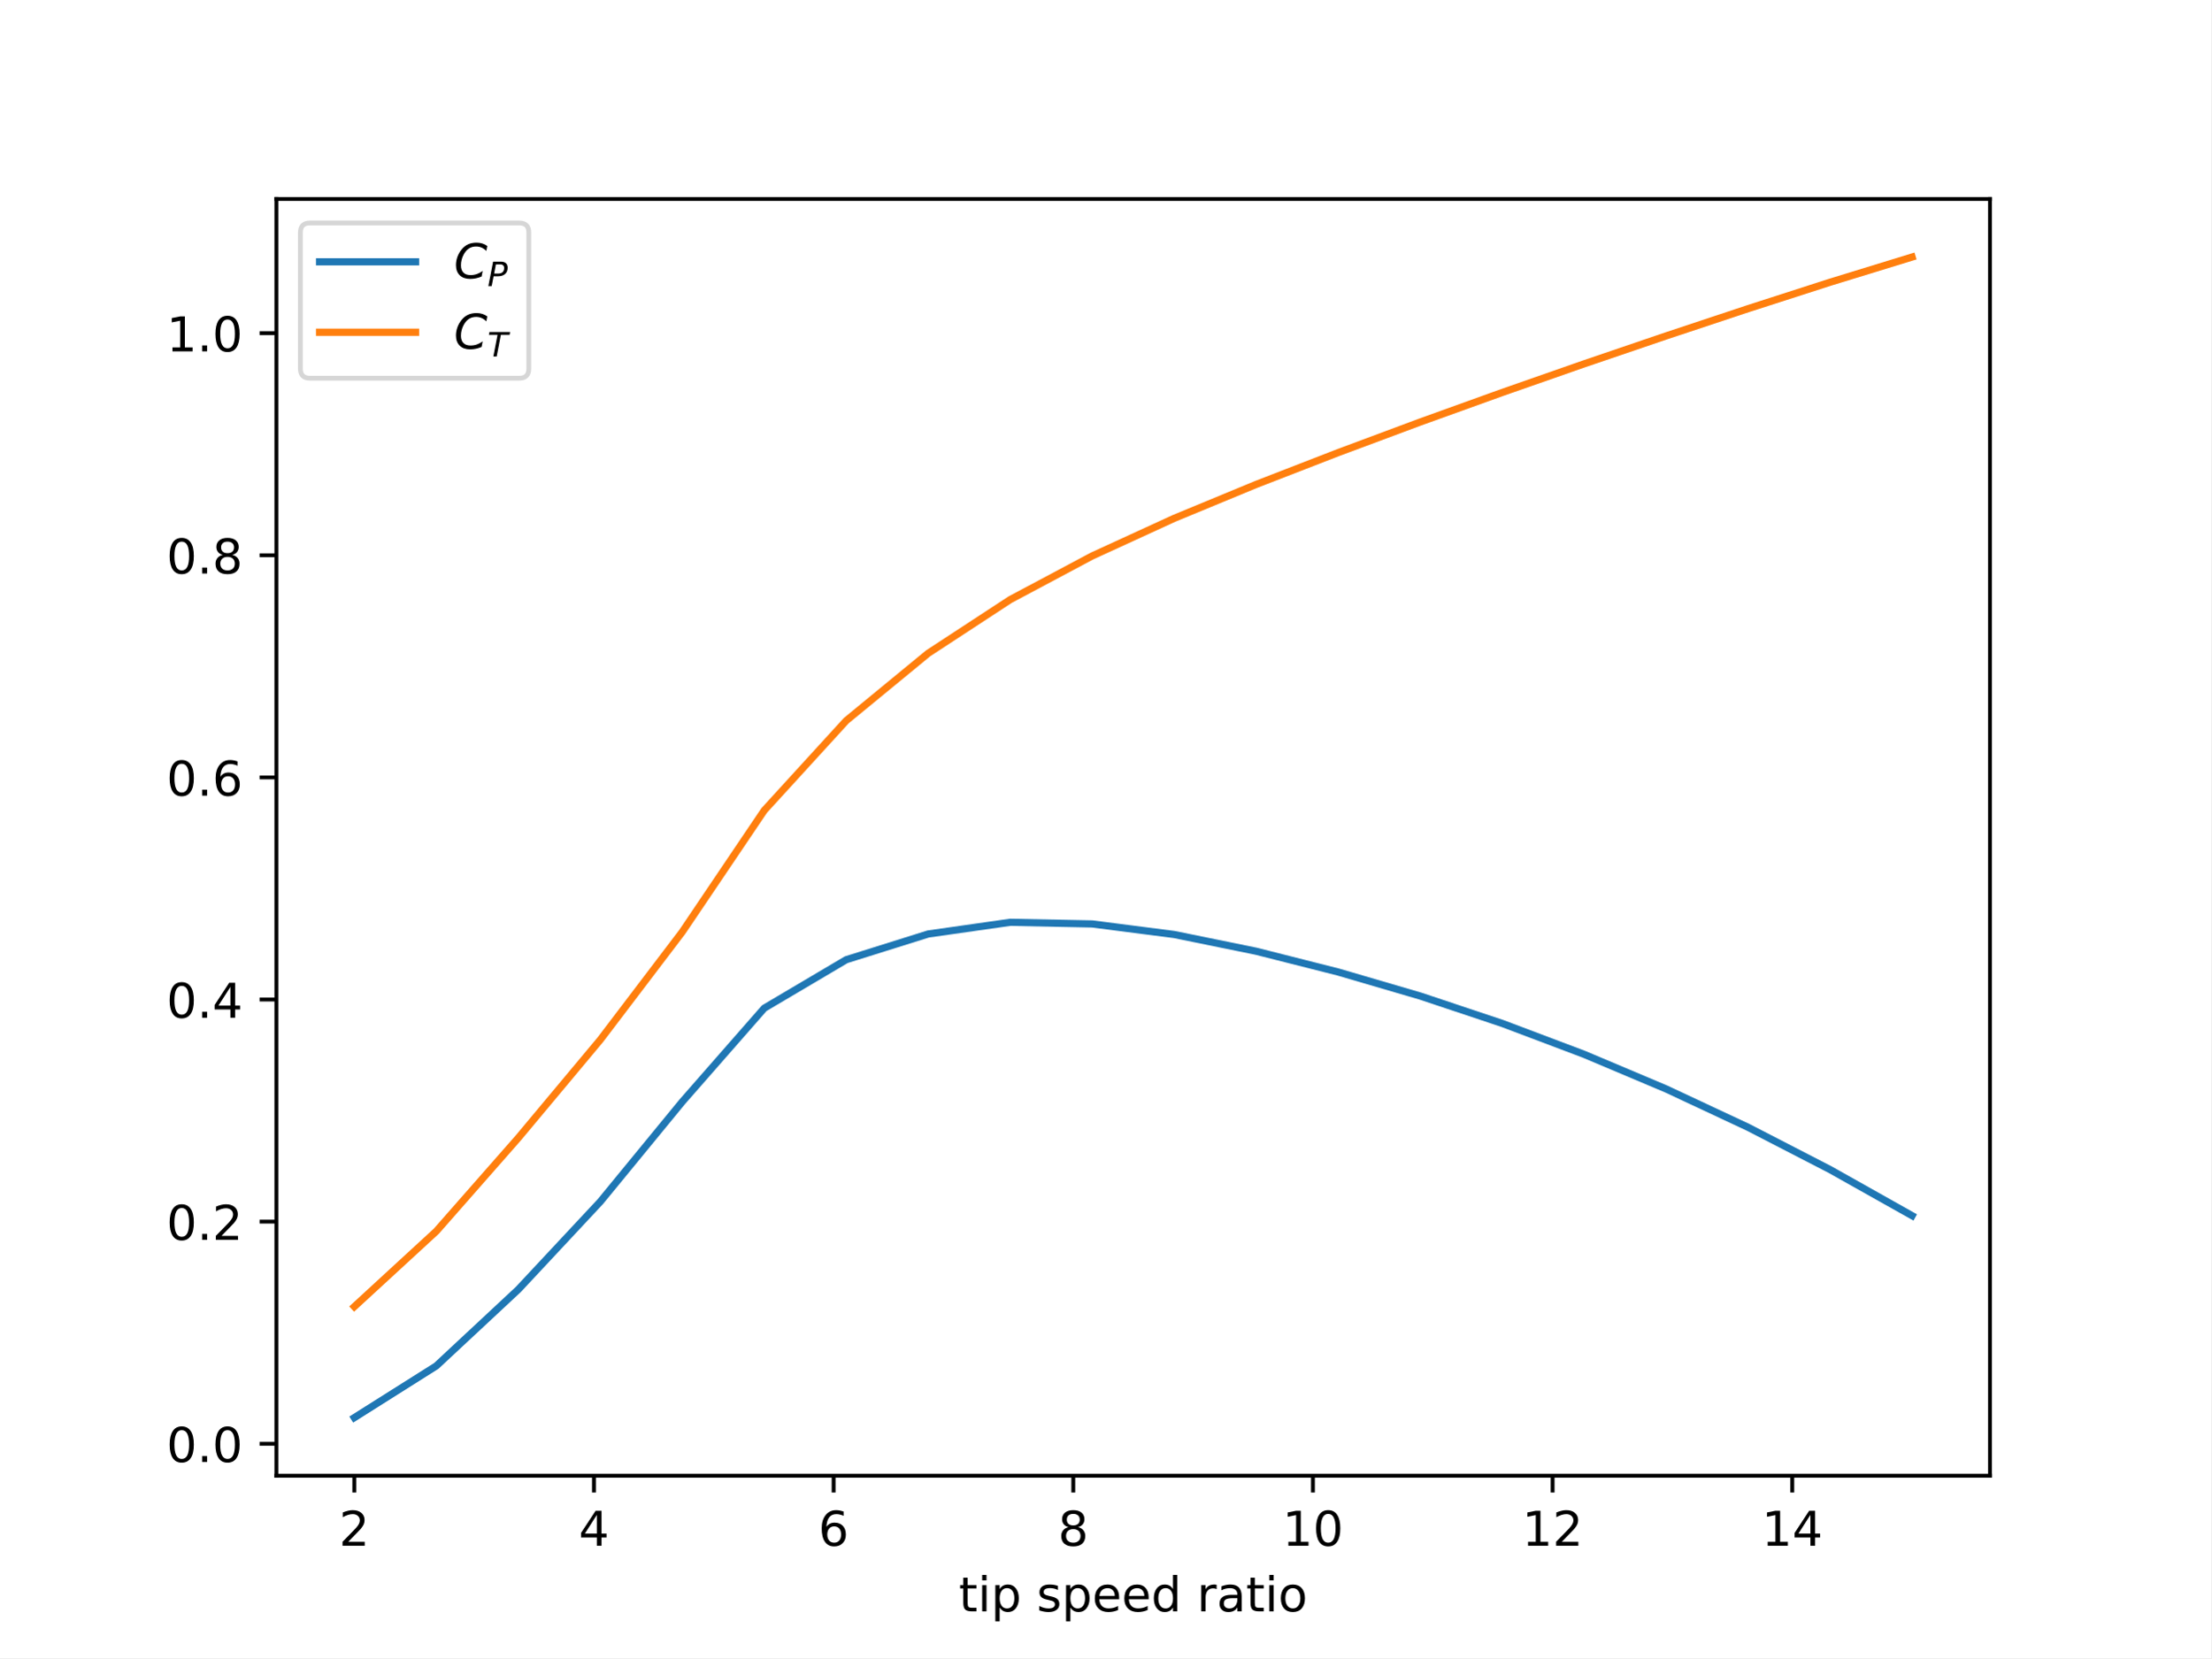
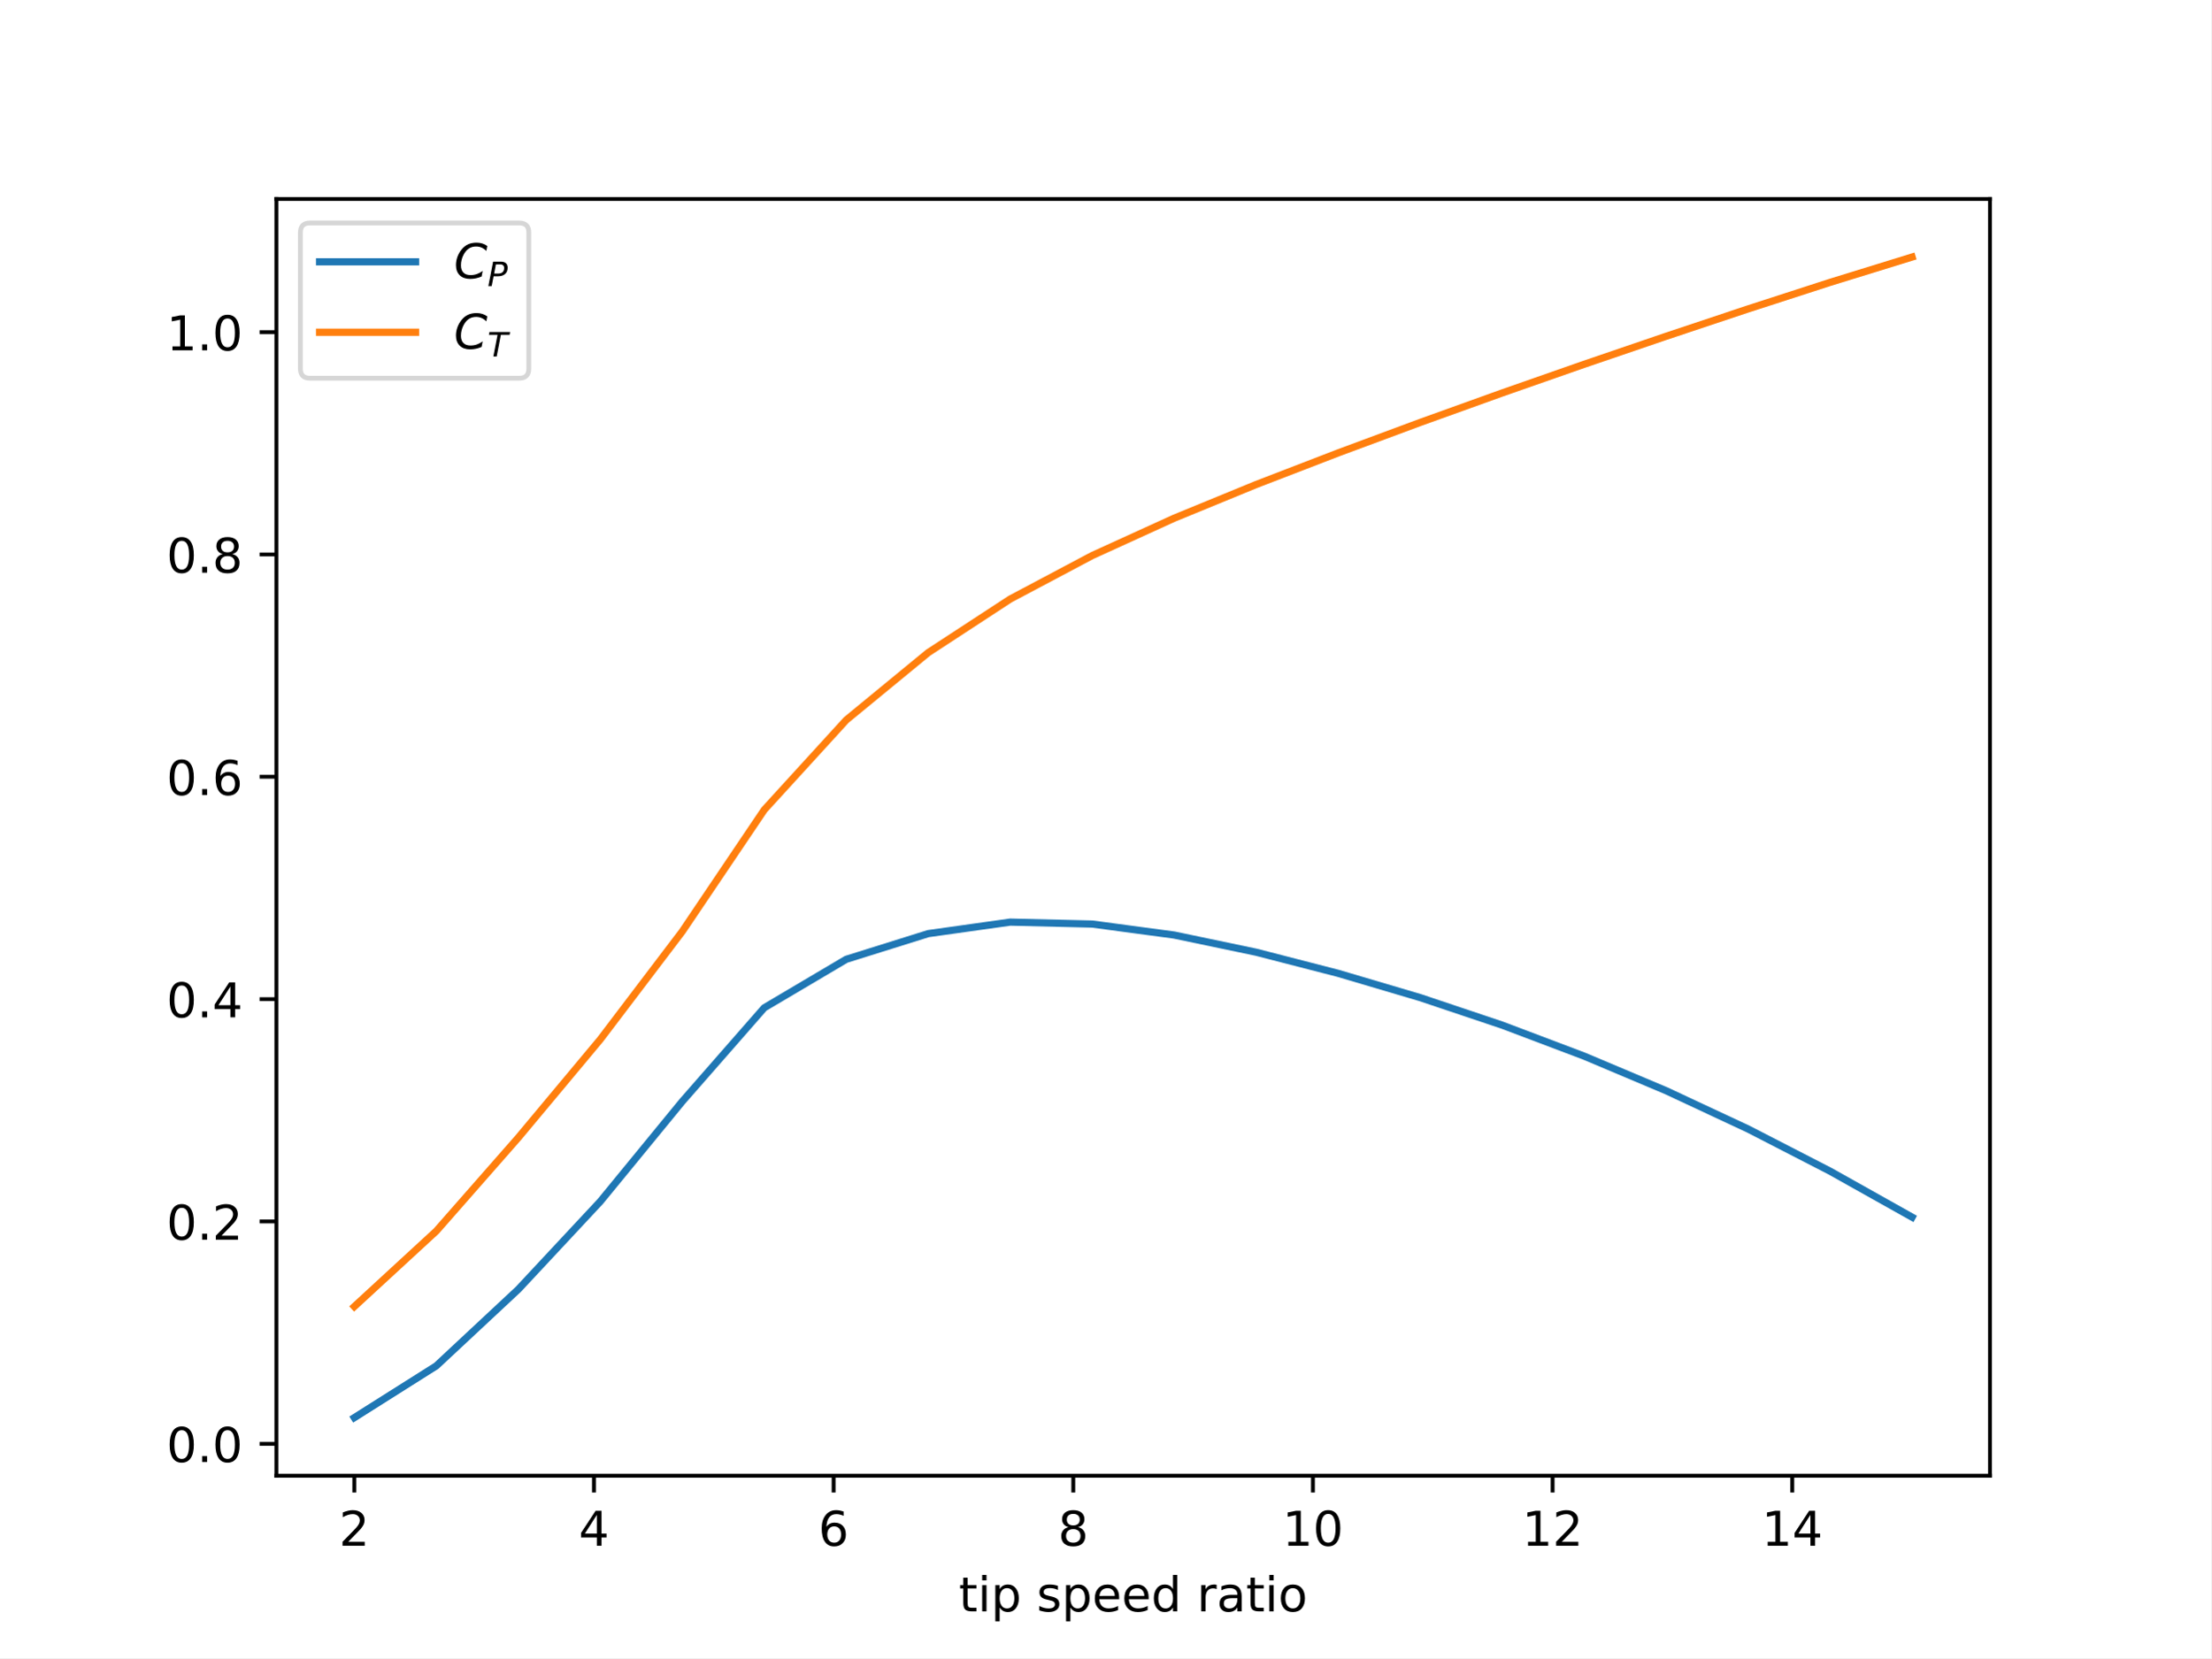
- <svg xmlns="http://www.w3.org/2000/svg" xmlns:xlink="http://www.w3.org/1999/xlink" height="345.6pt" version="1.1" viewBox="0 0 460.8 345.6" width="460.8pt">
+ <svg xmlns="http://www.w3.org/2000/svg" xmlns:xlink="http://www.w3.org/1999/xlink" width="460.8pt" height="345.6pt" viewBox="0 0 460.8 345.6" version="1.1">
  <defs>
-     <style type="text/css">*{stroke-linecap:butt;stroke-linejoin:round;}</style>
+     <style type="text/css">*{stroke-linejoin: round; stroke-linecap: butt}</style>
  </defs>
  <g id="figure_1">
    <g id="patch_1">
-       <path d="M 0 345.6  L 460.8 345.6  L 460.8 0  L 0 0  z " style="fill:#ffffff;" />
+       <path d="M 0 345.6  L 460.8 345.6  L 460.8 0  L 0 0  z " style="fill: #ffffff" />
    </g>
    <g id="axes_1">
      <g id="patch_2">
-         <path d="M 57.6 307.584  L 414.72 307.584  L 414.72 41.472  L 57.6 41.472  z " style="fill:#ffffff;" />
+         <path d="M 57.6 307.584  L 414.72 307.584  L 414.72 41.472  L 57.6 41.472  z " style="fill: #ffffff" />
      </g>
      <g id="matplotlib.axis_1">
        <g id="xtick_1">
          <g id="line2d_1">
            <defs>
-               <path d="M 0 0  L 0 3.5  " id="me5d25f65d9" style="stroke:#000000;stroke-width:0.8;" />
-             </defs>
-             <g>
-               <use style="stroke:#000000;stroke-width:0.8;" x="73.833" xlink:href="#me5d25f65d9" y="307.584" />
+               <path id="m9eb9bba046" d="M 0 0  L 0 3.5  " style="stroke: #000000; stroke-width: 0.8" />
+             </defs>
+             <g>
+               <use xlink:href="#m9eb9bba046" x="73.833" y="307.584" style="stroke: #000000; stroke-width: 0.8" />
            </g>
          </g>
          <g id="text_1">
            <g transform="translate(70.65148 322.1824)scale(0.1 -0.1)">
              <defs>
-                 <path d="M 19.188 8.297  L 53.609 8.297  L 53.609 0  L 7.328 0  L 7.328 8.297  Q 12.938 14.109 22.625 23.891  Q 32.328 33.688 34.812 36.531  Q 39.547 41.844 41.422 45.531  Q 43.312 49.219 43.312 52.781  Q 43.312 58.594 39.234 62.25  Q 35.156 65.922 28.609 65.922  Q 23.969 65.922 18.812 64.312  Q 13.672 62.703 7.812 59.422  L 7.812 69.391  Q 13.766 71.781 18.938 73  Q 24.125 74.219 28.422 74.219  Q 39.75 74.219 46.484 68.547  Q 53.219 62.891 53.219 53.422  Q 53.219 48.922 51.531 44.891  Q 49.859 40.875 45.406 35.406  Q 44.188 33.984 37.641 27.219  Q 31.109 20.453 19.188 8.297  z " id="DejaVuSans-50" />
-               </defs>
-               <use xlink:href="#DejaVuSans-50" />
+                 <path id="DejaVuSans-32" d="M 1228 531  L 3431 531  L 3431 0  L 469 0  L 469 531  Q 828 903 1448 1529  Q 2069 2156 2228 2338  Q 2531 2678 2651 2914  Q 2772 3150 2772 3378  Q 2772 3750 2511 3984  Q 2250 4219 1831 4219  Q 1534 4219 1204 4116  Q 875 4013 500 3803  L 500 4441  Q 881 4594 1212 4672  Q 1544 4750 1819 4750  Q 2544 4750 2975 4387  Q 3406 4025 3406 3419  Q 3406 3131 3298 2873  Q 3191 2616 2906 2266  Q 2828 2175 2409 1742  Q 1991 1309 1228 531  z " transform="scale(0.015625)" />
+               </defs>
+               <use xlink:href="#DejaVuSans-32" />
            </g>
          </g>
        </g>
        <g id="xtick_2">
          <g id="line2d_2">
            <g>
-               <use style="stroke:#000000;stroke-width:0.8;" x="123.78" xlink:href="#me5d25f65d9" y="307.584" />
+               <use xlink:href="#m9eb9bba046" x="123.78" y="307.584" style="stroke: #000000; stroke-width: 0.8" />
            </g>
          </g>
          <g id="text_2">
            <g transform="translate(120.5983 322.1824)scale(0.1 -0.1)">
              <defs>
-                 <path d="M 37.797 64.312  L 12.891 25.391  L 37.797 25.391  z M 35.203 72.906  L 47.609 72.906  L 47.609 25.391  L 58.016 25.391  L 58.016 17.188  L 47.609 17.188  L 47.609 0  L 37.797 0  L 37.797 17.188  L 4.891 17.188  L 4.891 26.703  z " id="DejaVuSans-52" />
-               </defs>
-               <use xlink:href="#DejaVuSans-52" />
+                 <path id="DejaVuSans-34" d="M 2419 4116  L 825 1625  L 2419 1625  L 2419 4116  z M 2253 4666  L 3047 4666  L 3047 1625  L 3713 1625  L 3713 1100  L 3047 1100  L 3047 0  L 2419 0  L 2419 1100  L 313 1100  L 313 1709  L 2253 4666  z " transform="scale(0.015625)" />
+               </defs>
+               <use xlink:href="#DejaVuSans-34" />
            </g>
          </g>
        </g>
        <g id="xtick_3">
          <g id="line2d_3">
            <g>
-               <use style="stroke:#000000;stroke-width:0.8;" x="173.726" xlink:href="#me5d25f65d9" y="307.584" />
+               <use xlink:href="#m9eb9bba046" x="173.726" y="307.584" style="stroke: #000000; stroke-width: 0.8" />
            </g>
          </g>
          <g id="text_3">
            <g transform="translate(170.5452 322.1824)scale(0.1 -0.1)">
              <defs>
-                 <path d="M 33.016 40.375  Q 26.375 40.375 22.484 35.828  Q 18.609 31.297 18.609 23.391  Q 18.609 15.531 22.484 10.953  Q 26.375 6.391 33.016 6.391  Q 39.656 6.391 43.531 10.953  Q 47.406 15.531 47.406 23.391  Q 47.406 31.297 43.531 35.828  Q 39.656 40.375 33.016 40.375  z M 52.594 71.297  L 52.594 62.312  Q 48.875 64.062 45.094 64.984  Q 41.312 65.922 37.594 65.922  Q 27.828 65.922 22.672 59.328  Q 17.531 52.734 16.797 39.406  Q 19.672 43.656 24.016 45.922  Q 28.375 48.188 33.594 48.188  Q 44.578 48.188 50.953 41.516  Q 57.328 34.859 57.328 23.391  Q 57.328 12.156 50.688 5.359  Q 44.047 -1.422 33.016 -1.422  Q 20.359 -1.422 13.672 8.266  Q 6.984 17.969 6.984 36.375  Q 6.984 53.656 15.188 63.938  Q 23.391 74.219 37.203 74.219  Q 40.922 74.219 44.703 73.484  Q 48.484 72.75 52.594 71.297  z " id="DejaVuSans-54" />
-               </defs>
-               <use xlink:href="#DejaVuSans-54" />
+                 <path id="DejaVuSans-36" d="M 2113 2584  Q 1688 2584 1439 2293  Q 1191 2003 1191 1497  Q 1191 994 1439 701  Q 1688 409 2113 409  Q 2538 409 2786 701  Q 3034 994 3034 1497  Q 3034 2003 2786 2293  Q 2538 2584 2113 2584  z M 3366 4563  L 3366 3988  Q 3128 4100 2886 4159  Q 2644 4219 2406 4219  Q 1781 4219 1451 3797  Q 1122 3375 1075 2522  Q 1259 2794 1537 2939  Q 1816 3084 2150 3084  Q 2853 3084 3261 2657  Q 3669 2231 3669 1497  Q 3669 778 3244 343  Q 2819 -91 2113 -91  Q 1303 -91 875 529  Q 447 1150 447 2328  Q 447 3434 972 4092  Q 1497 4750 2381 4750  Q 2619 4750 2861 4703  Q 3103 4656 3366 4563  z " transform="scale(0.015625)" />
+               </defs>
+               <use xlink:href="#DejaVuSans-36" />
            </g>
          </g>
        </g>
        <g id="xtick_4">
          <g id="line2d_4">
            <g>
-               <use style="stroke:#000000;stroke-width:0.8;" x="223.673" xlink:href="#me5d25f65d9" y="307.584" />
+               <use xlink:href="#m9eb9bba046" x="223.673" y="307.584" style="stroke: #000000; stroke-width: 0.8" />
            </g>
          </g>
          <g id="text_4">
            <g transform="translate(220.492 322.1824)scale(0.1 -0.1)">
              <defs>
-                 <path d="M 31.781 34.625  Q 24.75 34.625 20.719 30.859  Q 16.703 27.094 16.703 20.516  Q 16.703 13.922 20.719 10.156  Q 24.75 6.391 31.781 6.391  Q 38.812 6.391 42.859 10.172  Q 46.922 13.969 46.922 20.516  Q 46.922 27.094 42.891 30.859  Q 38.875 34.625 31.781 34.625  z M 21.922 38.812  Q 15.578 40.375 12.031 44.719  Q 8.5 49.078 8.5 55.328  Q 8.5 64.062 14.719 69.141  Q 20.953 74.219 31.781 74.219  Q 42.672 74.219 48.875 69.141  Q 55.078 64.062 55.078 55.328  Q 55.078 49.078 51.531 44.719  Q 48 40.375 41.703 38.812  Q 48.828 37.156 52.797 32.312  Q 56.781 27.484 56.781 20.516  Q 56.781 9.906 50.312 4.234  Q 43.844 -1.422 31.781 -1.422  Q 19.734 -1.422 13.25 4.234  Q 6.781 9.906 6.781 20.516  Q 6.781 27.484 10.781 32.312  Q 14.797 37.156 21.922 38.812  z M 18.312 54.391  Q 18.312 48.734 21.844 45.562  Q 25.391 42.391 31.781 42.391  Q 38.141 42.391 41.719 45.562  Q 45.312 48.734 45.312 54.391  Q 45.312 60.062 41.719 63.234  Q 38.141 66.406 31.781 66.406  Q 25.391 66.406 21.844 63.234  Q 18.312 60.062 18.312 54.391  z " id="DejaVuSans-56" />
-               </defs>
-               <use xlink:href="#DejaVuSans-56" />
+                 <path id="DejaVuSans-38" d="M 2034 2216  Q 1584 2216 1326 1975  Q 1069 1734 1069 1313  Q 1069 891 1326 650  Q 1584 409 2034 409  Q 2484 409 2743 651  Q 3003 894 3003 1313  Q 3003 1734 2745 1975  Q 2488 2216 2034 2216  z M 1403 2484  Q 997 2584 770 2862  Q 544 3141 544 3541  Q 544 4100 942 4425  Q 1341 4750 2034 4750  Q 2731 4750 3128 4425  Q 3525 4100 3525 3541  Q 3525 3141 3298 2862  Q 3072 2584 2669 2484  Q 3125 2378 3379 2068  Q 3634 1759 3634 1313  Q 3634 634 3220 271  Q 2806 -91 2034 -91  Q 1263 -91 848 271  Q 434 634 434 1313  Q 434 1759 690 2068  Q 947 2378 1403 2484  z M 1172 3481  Q 1172 3119 1398 2916  Q 1625 2713 2034 2713  Q 2441 2713 2670 2916  Q 2900 3119 2900 3481  Q 2900 3844 2670 4047  Q 2441 4250 2034 4250  Q 1625 4250 1398 4047  Q 1172 3844 1172 3481  z " transform="scale(0.015625)" />
+               </defs>
+               <use xlink:href="#DejaVuSans-38" />
            </g>
          </g>
        </g>
        <g id="xtick_5">
          <g id="line2d_5">
            <g>
-               <use style="stroke:#000000;stroke-width:0.8;" x="273.62" xlink:href="#me5d25f65d9" y="307.584" />
+               <use xlink:href="#m9eb9bba046" x="273.62" y="307.584" style="stroke: #000000; stroke-width: 0.8" />
            </g>
          </g>
          <g id="text_5">
            <g transform="translate(267.2576 322.1824)scale(0.1 -0.1)">
              <defs>
-                 <path d="M 12.406 8.297  L 28.516 8.297  L 28.516 63.922  L 10.984 60.406  L 10.984 69.391  L 28.422 72.906  L 38.281 72.906  L 38.281 8.297  L 54.391 8.297  L 54.391 0  L 12.406 0  z " id="DejaVuSans-49" />
-                 <path d="M 31.781 66.406  Q 24.172 66.406 20.328 58.906  Q 16.5 51.422 16.5 36.375  Q 16.5 21.391 20.328 13.891  Q 24.172 6.391 31.781 6.391  Q 39.453 6.391 43.281 13.891  Q 47.125 21.391 47.125 36.375  Q 47.125 51.422 43.281 58.906  Q 39.453 66.406 31.781 66.406  z M 31.781 74.219  Q 44.047 74.219 50.516 64.516  Q 56.984 54.828 56.984 36.375  Q 56.984 17.969 50.516 8.266  Q 44.047 -1.422 31.781 -1.422  Q 19.531 -1.422 13.062 8.266  Q 6.594 17.969 6.594 36.375  Q 6.594 54.828 13.062 64.516  Q 19.531 74.219 31.781 74.219  z " id="DejaVuSans-48" />
-               </defs>
-               <use xlink:href="#DejaVuSans-49" />
-               <use x="63.623" xlink:href="#DejaVuSans-48" />
+                 <path id="DejaVuSans-31" d="M 794 531  L 1825 531  L 1825 4091  L 703 3866  L 703 4441  L 1819 4666  L 2450 4666  L 2450 531  L 3481 531  L 3481 0  L 794 0  L 794 531  z " transform="scale(0.015625)" />
+                 <path id="DejaVuSans-30" d="M 2034 4250  Q 1547 4250 1301 3770  Q 1056 3291 1056 2328  Q 1056 1369 1301 889  Q 1547 409 2034 409  Q 2525 409 2770 889  Q 3016 1369 3016 2328  Q 3016 3291 2770 3770  Q 2525 4250 2034 4250  z M 2034 4750  Q 2819 4750 3233 4129  Q 3647 3509 3647 2328  Q 3647 1150 3233 529  Q 2819 -91 2034 -91  Q 1250 -91 836 529  Q 422 1150 422 2328  Q 422 3509 836 4129  Q 1250 4750 2034 4750  z " transform="scale(0.015625)" />
+               </defs>
+               <use xlink:href="#DejaVuSans-31" />
+               <use xlink:href="#DejaVuSans-30" x="63.623" />
            </g>
          </g>
        </g>
        <g id="xtick_6">
          <g id="line2d_6">
            <g>
-               <use style="stroke:#000000;stroke-width:0.8;" x="323.567" xlink:href="#me5d25f65d9" y="307.584" />
+               <use xlink:href="#m9eb9bba046" x="323.567" y="307.584" style="stroke: #000000; stroke-width: 0.8" />
            </g>
          </g>
          <g id="text_6">
            <g transform="translate(317.2045 322.1824)scale(0.1 -0.1)">
-               <use xlink:href="#DejaVuSans-49" />
-               <use x="63.623" xlink:href="#DejaVuSans-50" />
+               <use xlink:href="#DejaVuSans-31" />
+               <use xlink:href="#DejaVuSans-32" x="63.623" />
            </g>
          </g>
        </g>
        <g id="xtick_7">
          <g id="line2d_7">
            <g>
-               <use style="stroke:#000000;stroke-width:0.8;" x="373.514" xlink:href="#me5d25f65d9" y="307.584" />
+               <use xlink:href="#m9eb9bba046" x="373.514" y="307.584" style="stroke: #000000; stroke-width: 0.8" />
            </g>
          </g>
          <g id="text_7">
            <g transform="translate(367.1513 322.1824)scale(0.1 -0.1)">
-               <use xlink:href="#DejaVuSans-49" />
-               <use x="63.623" xlink:href="#DejaVuSans-52" />
+               <use xlink:href="#DejaVuSans-31" />
+               <use xlink:href="#DejaVuSans-34" x="63.623" />
            </g>
          </g>
        </g>
        <g id="text_8">
          <g transform="translate(199.8241 335.8606)scale(0.1 -0.1)">
            <defs>
-               <path d="M 18.312 70.219  L 18.312 54.688  L 36.812 54.688  L 36.812 47.703  L 18.312 47.703  L 18.312 18.016  Q 18.312 11.328 20.141 9.422  Q 21.969 7.516 27.594 7.516  L 36.812 7.516  L 36.812 0  L 27.594 0  Q 17.188 0 13.234 3.875  Q 9.281 7.766 9.281 18.016  L 9.281 47.703  L 2.688 47.703  L 2.688 54.688  L 9.281 54.688  L 9.281 70.219  z " id="DejaVuSans-116" />
-               <path d="M 9.422 54.688  L 18.406 54.688  L 18.406 0  L 9.422 0  z M 9.422 75.984  L 18.406 75.984  L 18.406 64.594  L 9.422 64.594  z " id="DejaVuSans-105" />
-               <path d="M 18.109 8.203  L 18.109 -20.797  L 9.078 -20.797  L 9.078 54.688  L 18.109 54.688  L 18.109 46.391  Q 20.953 51.266 25.266 53.625  Q 29.594 56 35.594 56  Q 45.562 56 51.781 48.094  Q 58.016 40.188 58.016 27.297  Q 58.016 14.406 51.781 6.484  Q 45.562 -1.422 35.594 -1.422  Q 29.594 -1.422 25.266 0.953  Q 20.953 3.328 18.109 8.203  z M 48.688 27.297  Q 48.688 37.203 44.609 42.844  Q 40.531 48.484 33.406 48.484  Q 26.266 48.484 22.188 42.844  Q 18.109 37.203 18.109 27.297  Q 18.109 17.391 22.188 11.75  Q 26.266 6.109 33.406 6.109  Q 40.531 6.109 44.609 11.75  Q 48.688 17.391 48.688 27.297  z " id="DejaVuSans-112" />
-               <path id="DejaVuSans-32" />
-               <path d="M 44.281 53.078  L 44.281 44.578  Q 40.484 46.531 36.375 47.5  Q 32.281 48.484 27.875 48.484  Q 21.188 48.484 17.844 46.438  Q 14.5 44.391 14.5 40.281  Q 14.5 37.156 16.891 35.375  Q 19.281 33.594 26.516 31.984  L 29.594 31.297  Q 39.156 29.25 43.188 25.516  Q 47.219 21.781 47.219 15.094  Q 47.219 7.469 41.188 3.016  Q 35.156 -1.422 24.609 -1.422  Q 20.219 -1.422 15.453 -0.562  Q 10.688 0.297 5.422 2  L 5.422 11.281  Q 10.406 8.688 15.234 7.391  Q 20.062 6.109 24.812 6.109  Q 31.156 6.109 34.562 8.281  Q 37.984 10.453 37.984 14.406  Q 37.984 18.062 35.516 20.016  Q 33.062 21.969 24.703 23.781  L 21.578 24.516  Q 13.234 26.266 9.516 29.906  Q 5.812 33.547 5.812 39.891  Q 5.812 47.609 11.281 51.797  Q 16.75 56 26.812 56  Q 31.781 56 36.172 55.266  Q 40.578 54.547 44.281 53.078  z " id="DejaVuSans-115" />
-               <path d="M 56.203 29.594  L 56.203 25.203  L 14.891 25.203  Q 15.484 15.922 20.484 11.062  Q 25.484 6.203 34.422 6.203  Q 39.594 6.203 44.453 7.469  Q 49.312 8.734 54.109 11.281  L 54.109 2.781  Q 49.266 0.734 44.188 -0.344  Q 39.109 -1.422 33.891 -1.422  Q 20.797 -1.422 13.156 6.188  Q 5.516 13.812 5.516 26.812  Q 5.516 40.234 12.766 48.109  Q 20.016 56 32.328 56  Q 43.359 56 49.781 48.891  Q 56.203 41.797 56.203 29.594  z M 47.219 32.234  Q 47.125 39.594 43.094 43.984  Q 39.062 48.391 32.422 48.391  Q 24.906 48.391 20.391 44.141  Q 15.875 39.891 15.188 32.172  z " id="DejaVuSans-101" />
-               <path d="M 45.406 46.391  L 45.406 75.984  L 54.391 75.984  L 54.391 0  L 45.406 0  L 45.406 8.203  Q 42.578 3.328 38.25 0.953  Q 33.938 -1.422 27.875 -1.422  Q 17.969 -1.422 11.734 6.484  Q 5.516 14.406 5.516 27.297  Q 5.516 40.188 11.734 48.094  Q 17.969 56 27.875 56  Q 33.938 56 38.25 53.625  Q 42.578 51.266 45.406 46.391  z M 14.797 27.297  Q 14.797 17.391 18.875 11.75  Q 22.953 6.109 30.078 6.109  Q 37.203 6.109 41.297 11.75  Q 45.406 17.391 45.406 27.297  Q 45.406 37.203 41.297 42.844  Q 37.203 48.484 30.078 48.484  Q 22.953 48.484 18.875 42.844  Q 14.797 37.203 14.797 27.297  z " id="DejaVuSans-100" />
-               <path d="M 41.109 46.297  Q 39.594 47.172 37.812 47.578  Q 36.031 48 33.891 48  Q 26.266 48 22.188 43.047  Q 18.109 38.094 18.109 28.812  L 18.109 0  L 9.078 0  L 9.078 54.688  L 18.109 54.688  L 18.109 46.188  Q 20.953 51.172 25.484 53.578  Q 30.031 56 36.531 56  Q 37.453 56 38.578 55.875  Q 39.703 55.766 41.062 55.516  z " id="DejaVuSans-114" />
-               <path d="M 34.281 27.484  Q 23.391 27.484 19.188 25  Q 14.984 22.516 14.984 16.5  Q 14.984 11.719 18.141 8.906  Q 21.297 6.109 26.703 6.109  Q 34.188 6.109 38.703 11.406  Q 43.219 16.703 43.219 25.484  L 43.219 27.484  z M 52.203 31.203  L 52.203 0  L 43.219 0  L 43.219 8.297  Q 40.141 3.328 35.547 0.953  Q 30.953 -1.422 24.312 -1.422  Q 15.922 -1.422 10.953 3.297  Q 6 8.016 6 15.922  Q 6 25.141 12.172 29.828  Q 18.359 34.516 30.609 34.516  L 43.219 34.516  L 43.219 35.406  Q 43.219 41.609 39.141 45  Q 35.062 48.391 27.688 48.391  Q 23 48.391 18.547 47.266  Q 14.109 46.141 10.016 43.891  L 10.016 52.203  Q 14.938 54.109 19.578 55.047  Q 24.219 56 28.609 56  Q 40.484 56 46.344 49.844  Q 52.203 43.703 52.203 31.203  z " id="DejaVuSans-97" />
-               <path d="M 30.609 48.391  Q 23.391 48.391 19.188 42.75  Q 14.984 37.109 14.984 27.297  Q 14.984 17.484 19.156 11.844  Q 23.344 6.203 30.609 6.203  Q 37.797 6.203 41.984 11.859  Q 46.188 17.531 46.188 27.297  Q 46.188 37.016 41.984 42.703  Q 37.797 48.391 30.609 48.391  z M 30.609 56  Q 42.328 56 49.016 48.375  Q 55.719 40.766 55.719 27.297  Q 55.719 13.875 49.016 6.219  Q 42.328 -1.422 30.609 -1.422  Q 18.844 -1.422 12.172 6.219  Q 5.516 13.875 5.516 27.297  Q 5.516 40.766 12.172 48.375  Q 18.844 56 30.609 56  z " id="DejaVuSans-111" />
-             </defs>
-             <use xlink:href="#DejaVuSans-116" />
-             <use x="39.209" xlink:href="#DejaVuSans-105" />
-             <use x="66.992" xlink:href="#DejaVuSans-112" />
-             <use x="130.469" xlink:href="#DejaVuSans-32" />
-             <use x="162.256" xlink:href="#DejaVuSans-115" />
-             <use x="214.355" xlink:href="#DejaVuSans-112" />
-             <use x="277.832" xlink:href="#DejaVuSans-101" />
-             <use x="339.355" xlink:href="#DejaVuSans-101" />
-             <use x="400.879" xlink:href="#DejaVuSans-100" />
-             <use x="464.355" xlink:href="#DejaVuSans-32" />
-             <use x="496.143" xlink:href="#DejaVuSans-114" />
-             <use x="537.256" xlink:href="#DejaVuSans-97" />
-             <use x="598.535" xlink:href="#DejaVuSans-116" />
-             <use x="637.744" xlink:href="#DejaVuSans-105" />
-             <use x="665.527" xlink:href="#DejaVuSans-111" />
+               <path id="DejaVuSans-74" d="M 1172 4494  L 1172 3500  L 2356 3500  L 2356 3053  L 1172 3053  L 1172 1153  Q 1172 725 1289 603  Q 1406 481 1766 481  L 2356 481  L 2356 0  L 1766 0  Q 1100 0 847 248  Q 594 497 594 1153  L 594 3053  L 172 3053  L 172 3500  L 594 3500  L 594 4494  L 1172 4494  z " transform="scale(0.015625)" />
+               <path id="DejaVuSans-69" d="M 603 3500  L 1178 3500  L 1178 0  L 603 0  L 603 3500  z M 603 4863  L 1178 4863  L 1178 4134  L 603 4134  L 603 4863  z " transform="scale(0.015625)" />
+               <path id="DejaVuSans-70" d="M 1159 525  L 1159 -1331  L 581 -1331  L 581 3500  L 1159 3500  L 1159 2969  Q 1341 3281 1617 3432  Q 1894 3584 2278 3584  Q 2916 3584 3314 3078  Q 3713 2572 3713 1747  Q 3713 922 3314 415  Q 2916 -91 2278 -91  Q 1894 -91 1617 61  Q 1341 213 1159 525  z M 3116 1747  Q 3116 2381 2855 2742  Q 2594 3103 2138 3103  Q 1681 3103 1420 2742  Q 1159 2381 1159 1747  Q 1159 1113 1420 752  Q 1681 391 2138 391  Q 2594 391 2855 752  Q 3116 1113 3116 1747  z " transform="scale(0.015625)" />
+               <path id="DejaVuSans-20" transform="scale(0.015625)" />
+               <path id="DejaVuSans-73" d="M 2834 3397  L 2834 2853  Q 2591 2978 2328 3040  Q 2066 3103 1784 3103  Q 1356 3103 1142 2972  Q 928 2841 928 2578  Q 928 2378 1081 2264  Q 1234 2150 1697 2047  L 1894 2003  Q 2506 1872 2764 1633  Q 3022 1394 3022 966  Q 3022 478 2636 193  Q 2250 -91 1575 -91  Q 1294 -91 989 -36  Q 684 19 347 128  L 347 722  Q 666 556 975 473  Q 1284 391 1588 391  Q 1994 391 2212 530  Q 2431 669 2431 922  Q 2431 1156 2273 1281  Q 2116 1406 1581 1522  L 1381 1569  Q 847 1681 609 1914  Q 372 2147 372 2553  Q 372 3047 722 3315  Q 1072 3584 1716 3584  Q 2034 3584 2315 3537  Q 2597 3491 2834 3397  z " transform="scale(0.015625)" />
+               <path id="DejaVuSans-65" d="M 3597 1894  L 3597 1613  L 953 1613  Q 991 1019 1311 708  Q 1631 397 2203 397  Q 2534 397 2845 478  Q 3156 559 3463 722  L 3463 178  Q 3153 47 2828 -22  Q 2503 -91 2169 -91  Q 1331 -91 842 396  Q 353 884 353 1716  Q 353 2575 817 3079  Q 1281 3584 2069 3584  Q 2775 3584 3186 3129  Q 3597 2675 3597 1894  z M 3022 2063  Q 3016 2534 2758 2815  Q 2500 3097 2075 3097  Q 1594 3097 1305 2825  Q 1016 2553 972 2059  L 3022 2063  z " transform="scale(0.015625)" />
+               <path id="DejaVuSans-64" d="M 2906 2969  L 2906 4863  L 3481 4863  L 3481 0  L 2906 0  L 2906 525  Q 2725 213 2448 61  Q 2172 -91 1784 -91  Q 1150 -91 751 415  Q 353 922 353 1747  Q 353 2572 751 3078  Q 1150 3584 1784 3584  Q 2172 3584 2448 3432  Q 2725 3281 2906 2969  z M 947 1747  Q 947 1113 1208 752  Q 1469 391 1925 391  Q 2381 391 2643 752  Q 2906 1113 2906 1747  Q 2906 2381 2643 2742  Q 2381 3103 1925 3103  Q 1469 3103 1208 2742  Q 947 2381 947 1747  z " transform="scale(0.015625)" />
+               <path id="DejaVuSans-72" d="M 2631 2963  Q 2534 3019 2420 3045  Q 2306 3072 2169 3072  Q 1681 3072 1420 2755  Q 1159 2438 1159 1844  L 1159 0  L 581 0  L 581 3500  L 1159 3500  L 1159 2956  Q 1341 3275 1631 3429  Q 1922 3584 2338 3584  Q 2397 3584 2469 3576  Q 2541 3569 2628 3553  L 2631 2963  z " transform="scale(0.015625)" />
+               <path id="DejaVuSans-61" d="M 2194 1759  Q 1497 1759 1228 1600  Q 959 1441 959 1056  Q 959 750 1161 570  Q 1363 391 1709 391  Q 2188 391 2477 730  Q 2766 1069 2766 1631  L 2766 1759  L 2194 1759  z M 3341 1997  L 3341 0  L 2766 0  L 2766 531  Q 2569 213 2275 61  Q 1981 -91 1556 -91  Q 1019 -91 701 211  Q 384 513 384 1019  Q 384 1609 779 1909  Q 1175 2209 1959 2209  L 2766 2209  L 2766 2266  Q 2766 2663 2505 2880  Q 2244 3097 1772 3097  Q 1472 3097 1187 3025  Q 903 2953 641 2809  L 641 3341  Q 956 3463 1253 3523  Q 1550 3584 1831 3584  Q 2591 3584 2966 3190  Q 3341 2797 3341 1997  z " transform="scale(0.015625)" />
+               <path id="DejaVuSans-6f" d="M 1959 3097  Q 1497 3097 1228 2736  Q 959 2375 959 1747  Q 959 1119 1226 758  Q 1494 397 1959 397  Q 2419 397 2687 759  Q 2956 1122 2956 1747  Q 2956 2369 2687 2733  Q 2419 3097 1959 3097  z M 1959 3584  Q 2709 3584 3137 3096  Q 3566 2609 3566 1747  Q 3566 888 3137 398  Q 2709 -91 1959 -91  Q 1206 -91 779 398  Q 353 888 353 1747  Q 353 2609 779 3096  Q 1206 3584 1959 3584  z " transform="scale(0.015625)" />
+             </defs>
+             <use xlink:href="#DejaVuSans-74" />
+             <use xlink:href="#DejaVuSans-69" x="39.209" />
+             <use xlink:href="#DejaVuSans-70" x="66.992" />
+             <use xlink:href="#DejaVuSans-20" x="130.469" />
+             <use xlink:href="#DejaVuSans-73" x="162.256" />
+             <use xlink:href="#DejaVuSans-70" x="214.355" />
+             <use xlink:href="#DejaVuSans-65" x="277.832" />
+             <use xlink:href="#DejaVuSans-65" x="339.355" />
+             <use xlink:href="#DejaVuSans-64" x="400.879" />
+             <use xlink:href="#DejaVuSans-20" x="464.355" />
+             <use xlink:href="#DejaVuSans-72" x="496.143" />
+             <use xlink:href="#DejaVuSans-61" x="537.256" />
+             <use xlink:href="#DejaVuSans-74" x="598.535" />
+             <use xlink:href="#DejaVuSans-69" x="637.744" />
+             <use xlink:href="#DejaVuSans-6f" x="665.527" />
          </g>
        </g>
      </g>
      <g id="matplotlib.axis_2">
        <g id="ytick_1">
          <g id="line2d_8">
            <defs>
-               <path d="M 0 0  L -3.5 0  " id="mbe979ad39d" style="stroke:#000000;stroke-width:0.8;" />
-             </defs>
-             <g>
-               <use style="stroke:#000000;stroke-width:0.8;" x="57.6" xlink:href="#mbe979ad39d" y="300.929" />
+               <path id="mccdebeff9f" d="M 0 0  L -3.5 0  " style="stroke: #000000; stroke-width: 0.8" />
+             </defs>
+             <g>
+               <use xlink:href="#mccdebeff9f" x="57.6" y="300.934" style="stroke: #000000; stroke-width: 0.8" />
            </g>
          </g>
          <g id="text_9">
-             <g transform="translate(34.69687 304.7282)scale(0.1 -0.1)">
-               <defs>
-                 <path d="M 10.688 12.406  L 21 12.406  L 21 0  L 10.688 0  z " id="DejaVuSans-46" />
-               </defs>
-               <use xlink:href="#DejaVuSans-48" />
-               <use x="63.623" xlink:href="#DejaVuSans-46" />
-               <use x="95.41" xlink:href="#DejaVuSans-48" />
+             <g transform="translate(34.69687 304.7334)scale(0.1 -0.1)">
+               <defs>
+                 <path id="DejaVuSans-2e" d="M 684 794  L 1344 794  L 1344 0  L 684 0  L 684 794  z " transform="scale(0.015625)" />
+               </defs>
+               <use xlink:href="#DejaVuSans-30" />
+               <use xlink:href="#DejaVuSans-2e" x="63.623" />
+               <use xlink:href="#DejaVuSans-30" x="95.41" />
            </g>
          </g>
        </g>
        <g id="ytick_2">
          <g id="line2d_9">
            <g>
-               <use style="stroke:#000000;stroke-width:0.8;" x="57.6" xlink:href="#mbe979ad39d" y="254.63" />
+               <use xlink:href="#mccdebeff9f" x="57.6" y="254.591" style="stroke: #000000; stroke-width: 0.8" />
            </g>
          </g>
          <g id="text_10">
-             <g transform="translate(34.69687 258.4292)scale(0.1 -0.1)">
-               <use xlink:href="#DejaVuSans-48" />
-               <use x="63.623" xlink:href="#DejaVuSans-46" />
-               <use x="95.41" xlink:href="#DejaVuSans-50" />
+             <g transform="translate(34.69687 258.3904)scale(0.1 -0.1)">
+               <use xlink:href="#DejaVuSans-30" />
+               <use xlink:href="#DejaVuSans-2e" x="63.623" />
+               <use xlink:href="#DejaVuSans-32" x="95.41" />
            </g>
          </g>
        </g>
        <g id="ytick_3">
          <g id="line2d_10">
            <g>
-               <use style="stroke:#000000;stroke-width:0.8;" x="57.6" xlink:href="#mbe979ad39d" y="208.331" />
+               <use xlink:href="#mccdebeff9f" x="57.6" y="208.248" style="stroke: #000000; stroke-width: 0.8" />
            </g>
          </g>
          <g id="text_11">
-             <g transform="translate(34.69687 212.1302)scale(0.1 -0.1)">
-               <use xlink:href="#DejaVuSans-48" />
-               <use x="63.623" xlink:href="#DejaVuSans-46" />
-               <use x="95.41" xlink:href="#DejaVuSans-52" />
+             <g transform="translate(34.69687 212.0475)scale(0.1 -0.1)">
+               <use xlink:href="#DejaVuSans-30" />
+               <use xlink:href="#DejaVuSans-2e" x="63.623" />
+               <use xlink:href="#DejaVuSans-34" x="95.41" />
            </g>
          </g>
        </g>
        <g id="ytick_4">
          <g id="line2d_11">
            <g>
-               <use style="stroke:#000000;stroke-width:0.8;" x="57.6" xlink:href="#mbe979ad39d" y="162.032" />
+               <use xlink:href="#mccdebeff9f" x="57.6" y="161.905" style="stroke: #000000; stroke-width: 0.8" />
            </g>
          </g>
          <g id="text_12">
-             <g transform="translate(34.69687 165.8312)scale(0.1 -0.1)">
-               <use xlink:href="#DejaVuSans-48" />
-               <use x="63.623" xlink:href="#DejaVuSans-46" />
-               <use x="95.41" xlink:href="#DejaVuSans-54" />
+             <g transform="translate(34.69687 165.7046)scale(0.1 -0.1)">
+               <use xlink:href="#DejaVuSans-30" />
+               <use xlink:href="#DejaVuSans-2e" x="63.623" />
+               <use xlink:href="#DejaVuSans-36" x="95.41" />
            </g>
          </g>
        </g>
        <g id="ytick_5">
          <g id="line2d_12">
            <g>
-               <use style="stroke:#000000;stroke-width:0.8;" x="57.6" xlink:href="#mbe979ad39d" y="115.733" />
+               <use xlink:href="#mccdebeff9f" x="57.6" y="115.562" style="stroke: #000000; stroke-width: 0.8" />
            </g>
          </g>
          <g id="text_13">
-             <g transform="translate(34.69687 119.5323)scale(0.1 -0.1)">
-               <use xlink:href="#DejaVuSans-48" />
-               <use x="63.623" xlink:href="#DejaVuSans-46" />
-               <use x="95.41" xlink:href="#DejaVuSans-56" />
+             <g transform="translate(34.69687 119.3616)scale(0.1 -0.1)">
+               <use xlink:href="#DejaVuSans-30" />
+               <use xlink:href="#DejaVuSans-2e" x="63.623" />
+               <use xlink:href="#DejaVuSans-38" x="95.41" />
            </g>
          </g>
        </g>
        <g id="ytick_6">
          <g id="line2d_13">
            <g>
-               <use style="stroke:#000000;stroke-width:0.8;" x="57.6" xlink:href="#mbe979ad39d" y="69.434" />
+               <use xlink:href="#mccdebeff9f" x="57.6" y="69.219" style="stroke: #000000; stroke-width: 0.8" />
            </g>
          </g>
          <g id="text_14">
-             <g transform="translate(34.69687 73.23328)scale(0.1 -0.1)">
-               <use xlink:href="#DejaVuSans-49" />
-               <use x="63.623" xlink:href="#DejaVuSans-46" />
-               <use x="95.41" xlink:href="#DejaVuSans-48" />
+             <g transform="translate(34.69687 73.01868)scale(0.1 -0.1)">
+               <use xlink:href="#DejaVuSans-31" />
+               <use xlink:href="#DejaVuSans-2e" x="63.623" />
+               <use xlink:href="#DejaVuSans-30" x="95.41" />
            </g>
          </g>
        </g>
      </g>
      <g id="line2d_14">
-         <path clip-path="url(#p1f280d08cd)" d="M 73.833 295.488  L 90.92 284.702  L 108.007 268.771  L 125.094 250.472  L 142.181 229.643  L 159.268 210.136  L 176.355 200.034  L 193.442 194.673  L 210.529 192.234  L 227.616 192.576  L 244.704 194.78  L 261.791 198.269  L 278.878 202.598  L 295.965 207.601  L 313.052 213.306  L 330.139 219.757  L 347.226 226.972  L 364.313 234.971  L 381.4 243.785  L 398.487 253.391  " style="fill:none;stroke:#1f77b4;stroke-linecap:square;stroke-width:1.5;" />
+         <path d="M 73.833 295.488  L 90.92 284.692  L 108.007 268.746  L 125.094 250.43  L 142.181 229.581  L 159.268 210.055  L 176.355 199.95  L 193.442 194.599  L 210.529 192.194  L 227.616 192.601  L 244.704 194.893  L 261.791 198.472  L 278.878 202.877  L 295.965 207.933  L 313.052 213.668  L 330.139 220.129  L 347.226 227.339  L 364.313 235.324  L 381.4 244.118  L 398.487 253.702  " clip-path="url(#p274c9d58af)" style="fill: none; stroke: #1f77b4; stroke-width: 1.5; stroke-linecap: square" />
      </g>
      <g id="line2d_15">
-         <path clip-path="url(#p1f280d08cd)" d="M 73.833 272.348  L 90.92 256.63  L 108.007 237.181  L 125.094 216.727  L 142.181 194.239  L 159.268 168.913  L 176.355 150.205  L 193.442 136.157  L 210.529 124.974  L 227.616 115.872  L 244.704 108.031  L 261.791 100.963  L 278.878 94.335  L 295.965 87.964  L 313.052 81.808  L 330.139 75.831  L 347.226 70.009  L 364.313 64.329  L 381.4 58.82  L 398.487 53.568  " style="fill:none;stroke:#ff7f0e;stroke-linecap:square;stroke-width:1.5;" />
+         <path d="M 73.833 272.327  L 90.92 256.593  L 108.007 237.125  L 125.094 216.652  L 142.181 194.143  L 159.268 168.793  L 176.355 150.073  L 193.442 136.024  L 210.529 124.857  L 227.616 115.791  L 244.704 108  L 261.791 100.983  L 278.878 94.396  L 295.965 88.05  L 313.052 81.904  L 330.139 75.924  L 347.226 70.088  L 364.313 64.384  L 381.4 58.848  L 398.487 53.568  " clip-path="url(#p274c9d58af)" style="fill: none; stroke: #ff7f0e; stroke-width: 1.5; stroke-linecap: square" />
      </g>
      <g id="patch_3">
-         <path d="M 57.6 307.584  L 57.6 41.472  " style="fill:none;stroke:#000000;stroke-linecap:square;stroke-linejoin:miter;stroke-width:0.8;" />
+         <path d="M 57.6 307.584  L 57.6 41.472  " style="fill: none; stroke: #000000; stroke-width: 0.8; stroke-linejoin: miter; stroke-linecap: square" />
      </g>
      <g id="patch_4">
-         <path d="M 414.72 307.584  L 414.72 41.472  " style="fill:none;stroke:#000000;stroke-linecap:square;stroke-linejoin:miter;stroke-width:0.8;" />
+         <path d="M 414.72 307.584  L 414.72 41.472  " style="fill: none; stroke: #000000; stroke-width: 0.8; stroke-linejoin: miter; stroke-linecap: square" />
      </g>
      <g id="patch_5">
-         <path d="M 57.6 307.584  L 414.72 307.584  " style="fill:none;stroke:#000000;stroke-linecap:square;stroke-linejoin:miter;stroke-width:0.8;" />
+         <path d="M 57.6 307.584  L 414.72 307.584  " style="fill: none; stroke: #000000; stroke-width: 0.8; stroke-linejoin: miter; stroke-linecap: square" />
      </g>
      <g id="patch_6">
-         <path d="M 57.6 41.472  L 414.72 41.472  " style="fill:none;stroke:#000000;stroke-linecap:square;stroke-linejoin:miter;stroke-width:0.8;" />
+         <path d="M 57.6 41.472  L 414.72 41.472  " style="fill: none; stroke: #000000; stroke-width: 0.8; stroke-linejoin: miter; stroke-linecap: square" />
      </g>
      <g id="legend_1">
        <g id="patch_7">
-           <path d="M 64.6 78.828  L 108.2 78.828  Q 110.2 78.828 110.2 76.828  L 110.2 48.472  Q 110.2 46.472 108.2 46.472  L 64.6 46.472  Q 62.6 46.472 62.6 48.472  L 62.6 76.828  Q 62.6 78.828 64.6 78.828  z " style="fill:#ffffff;opacity:0.8;stroke:#cccccc;stroke-linejoin:miter;" />
+           <path d="M 64.6 78.828  L 108.2 78.828  Q 110.2 78.828 110.2 76.828  L 110.2 48.472  Q 110.2 46.472 108.2 46.472  L 64.6 46.472  Q 62.6 46.472 62.6 48.472  L 62.6 76.828  Q 62.6 78.828 64.6 78.828  z " style="fill: #ffffff; opacity: 0.8; stroke: #cccccc; stroke-linejoin: miter" />
        </g>
        <g id="line2d_16">
-           <path d="M 66.6 54.57  L 86.6 54.57  " style="fill:none;stroke:#1f77b4;stroke-linecap:square;stroke-width:1.5;" />
-         </g>
-         <g id="line2d_17" />
+           <path d="M 66.6 54.57  L 76.6 54.57  L 86.6 54.57  " style="fill: none; stroke: #1f77b4; stroke-width: 1.5; stroke-linecap: square" />
+         </g>
        <g id="text_15">
          <g transform="translate(94.6 58.07044)scale(0.1 -0.1)">
            <defs>
-               <path d="M 69.484 67.281  L 67.484 56.891  Q 62.797 61.625 57.547 63.922  Q 52.297 66.219 46.188 66.219  Q 37.844 66.219 31.516 62.203  Q 25.203 58.203 20.609 50  Q 17.672 44.734 16.125 38.844  Q 14.594 32.953 14.594 27  Q 14.594 17.047 19.75 11.812  Q 24.906 6.594 34.719 6.594  Q 41.5 6.594 47.75 8.766  Q 54 10.938 59.906 15.281  L 57.625 3.609  Q 51.812 1.125 45.875 -0.141  Q 39.938 -1.422 33.984 -1.422  Q 19.969 -1.422 12.078 6.188  Q 4.203 13.812 4.203 27.391  Q 4.203 36.078 7.203 44.469  Q 10.203 52.875 15.828 59.812  Q 21.781 67.188 29.422 70.703  Q 37.062 74.219 47.219 74.219  Q 53.469 74.219 59.062 72.484  Q 64.656 70.75 69.484 67.281  z " id="DejaVuSans-Oblique-67" />
-               <path d="M 16.891 72.906  L 39.703 72.906  Q 49.656 72.906 54.875 68.266  Q 60.109 63.625 60.109 54.688  Q 60.109 42.672 52.391 35.984  Q 44.672 29.297 30.719 29.297  L 18.312 29.297  L 12.594 0  L 2.688 0  z M 25.203 64.797  L 19.922 37.406  L 32.328 37.406  Q 40.719 37.406 45.203 41.703  Q 49.703 46 49.703 54  Q 49.703 59.125 46.656 61.953  Q 43.609 64.797 38.094 64.797  z " id="DejaVuSans-Oblique-80" />
-             </defs>
-             <use transform="translate(0 0.78125)" xlink:href="#DejaVuSans-Oblique-67" />
-             <use transform="translate(69.82422 -15.625)scale(0.7)" xlink:href="#DejaVuSans-Oblique-80" />
-           </g>
-         </g>
-         <g id="line2d_18">
-           <path d="M 66.6 69.249  L 86.6 69.249  " style="fill:none;stroke:#ff7f0e;stroke-linecap:square;stroke-width:1.5;" />
-         </g>
-         <g id="line2d_19" />
+               <path id="DejaVuSans-Oblique-43" d="M 4447 4306  L 4319 3641  Q 4019 3944 3683 4091  Q 3347 4238 2956 4238  Q 2422 4238 2017 3981  Q 1613 3725 1319 3200  Q 1131 2863 1032 2486  Q 934 2109 934 1728  Q 934 1091 1264 756  Q 1594 422 2222 422  Q 2656 422 3056 561  Q 3456 700 3834 978  L 3688 231  Q 3316 72 2936 -9  Q 2556 -91 2175 -91  Q 1278 -91 773 396  Q 269 884 269 1753  Q 269 2309 461 2846  Q 653 3384 1013 3828  Q 1394 4300 1883 4525  Q 2372 4750 3022 4750  Q 3422 4750 3780 4639  Q 4138 4528 4447 4306  z " transform="scale(0.015625)" />
+               <path id="DejaVuSans-Oblique-50" d="M 1081 4666  L 2541 4666  Q 3178 4666 3512 4369  Q 3847 4072 3847 3500  Q 3847 2731 3353 2303  Q 2859 1875 1966 1875  L 1172 1875  L 806 0  L 172 0  L 1081 4666  z M 1613 4147  L 1275 2394  L 2069 2394  Q 2606 2394 2893 2669  Q 3181 2944 3181 3456  Q 3181 3784 2986 3965  Q 2791 4147 2438 4147  L 1613 4147  z " transform="scale(0.015625)" />
+             </defs>
+             <use xlink:href="#DejaVuSans-Oblique-43" transform="translate(0 0.78125)" />
+             <use xlink:href="#DejaVuSans-Oblique-50" transform="translate(69.82422 -15.625)scale(0.7)" />
+           </g>
+         </g>
+         <g id="line2d_17">
+           <path d="M 66.6 69.249  L 76.6 69.249  L 86.6 69.249  " style="fill: none; stroke: #ff7f0e; stroke-width: 1.5; stroke-linecap: square" />
+         </g>
        <g id="text_16">
          <g transform="translate(94.6 72.74856)scale(0.1 -0.1)">
            <defs>
-               <path d="M 5.906 72.906  L 67.578 72.906  L 66.016 64.594  L 39.984 64.594  L 27.484 0  L 17.578 0  L 30.078 64.594  L 4.297 64.594  z " id="DejaVuSans-Oblique-84" />
-             </defs>
-             <use transform="translate(0 0.78125)" xlink:href="#DejaVuSans-Oblique-67" />
-             <use transform="translate(69.82422 -15.625)scale(0.7)" xlink:href="#DejaVuSans-Oblique-84" />
+               <path id="DejaVuSans-Oblique-54" d="M 378 4666  L 4325 4666  L 4225 4134  L 2559 4134  L 1759 0  L 1125 0  L 1925 4134  L 275 4134  L 378 4666  z " transform="scale(0.015625)" />
+             </defs>
+             <use xlink:href="#DejaVuSans-Oblique-43" transform="translate(0 0.78125)" />
+             <use xlink:href="#DejaVuSans-Oblique-54" transform="translate(69.82422 -15.625)scale(0.7)" />
          </g>
        </g>
      </g>
    </g>
  </g>
  <defs>
-     <clipPath id="p1f280d08cd">
-       <rect height="266.112" width="357.12" x="57.6" y="41.472" />
+     <clipPath id="p274c9d58af">
+       <rect x="57.6" y="41.472" width="357.12" height="266.112" />
    </clipPath>
  </defs>
</svg>
